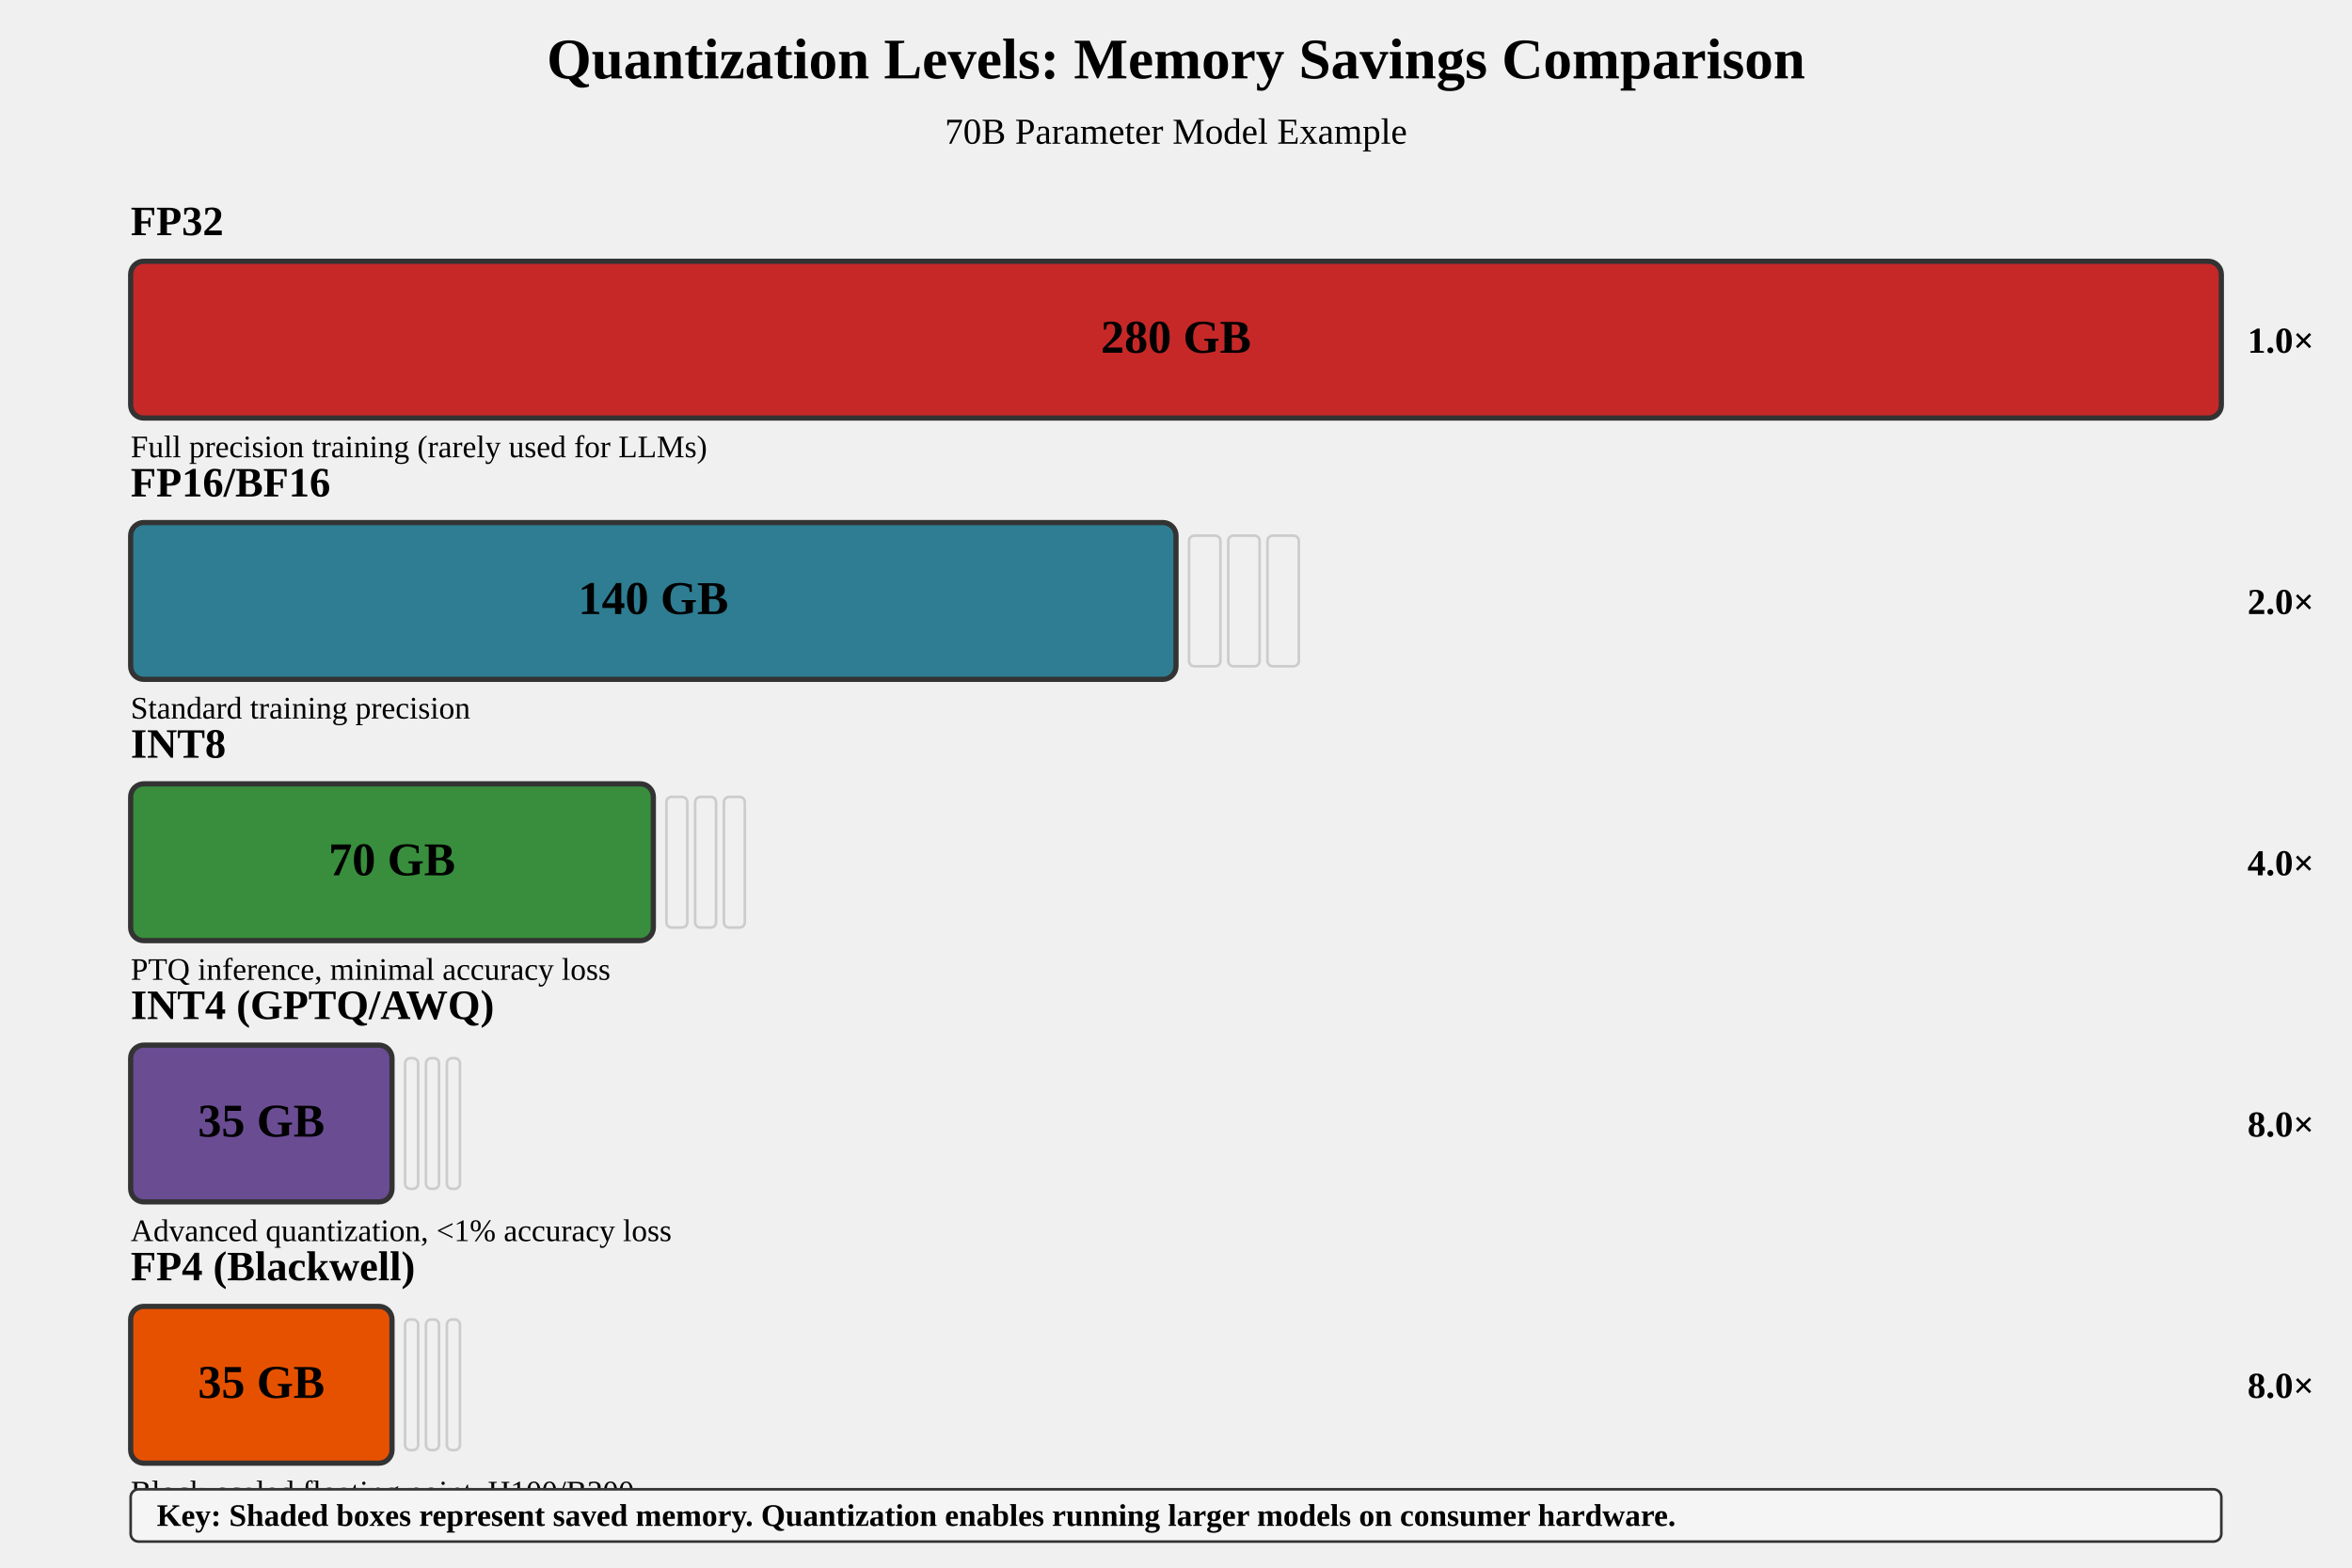
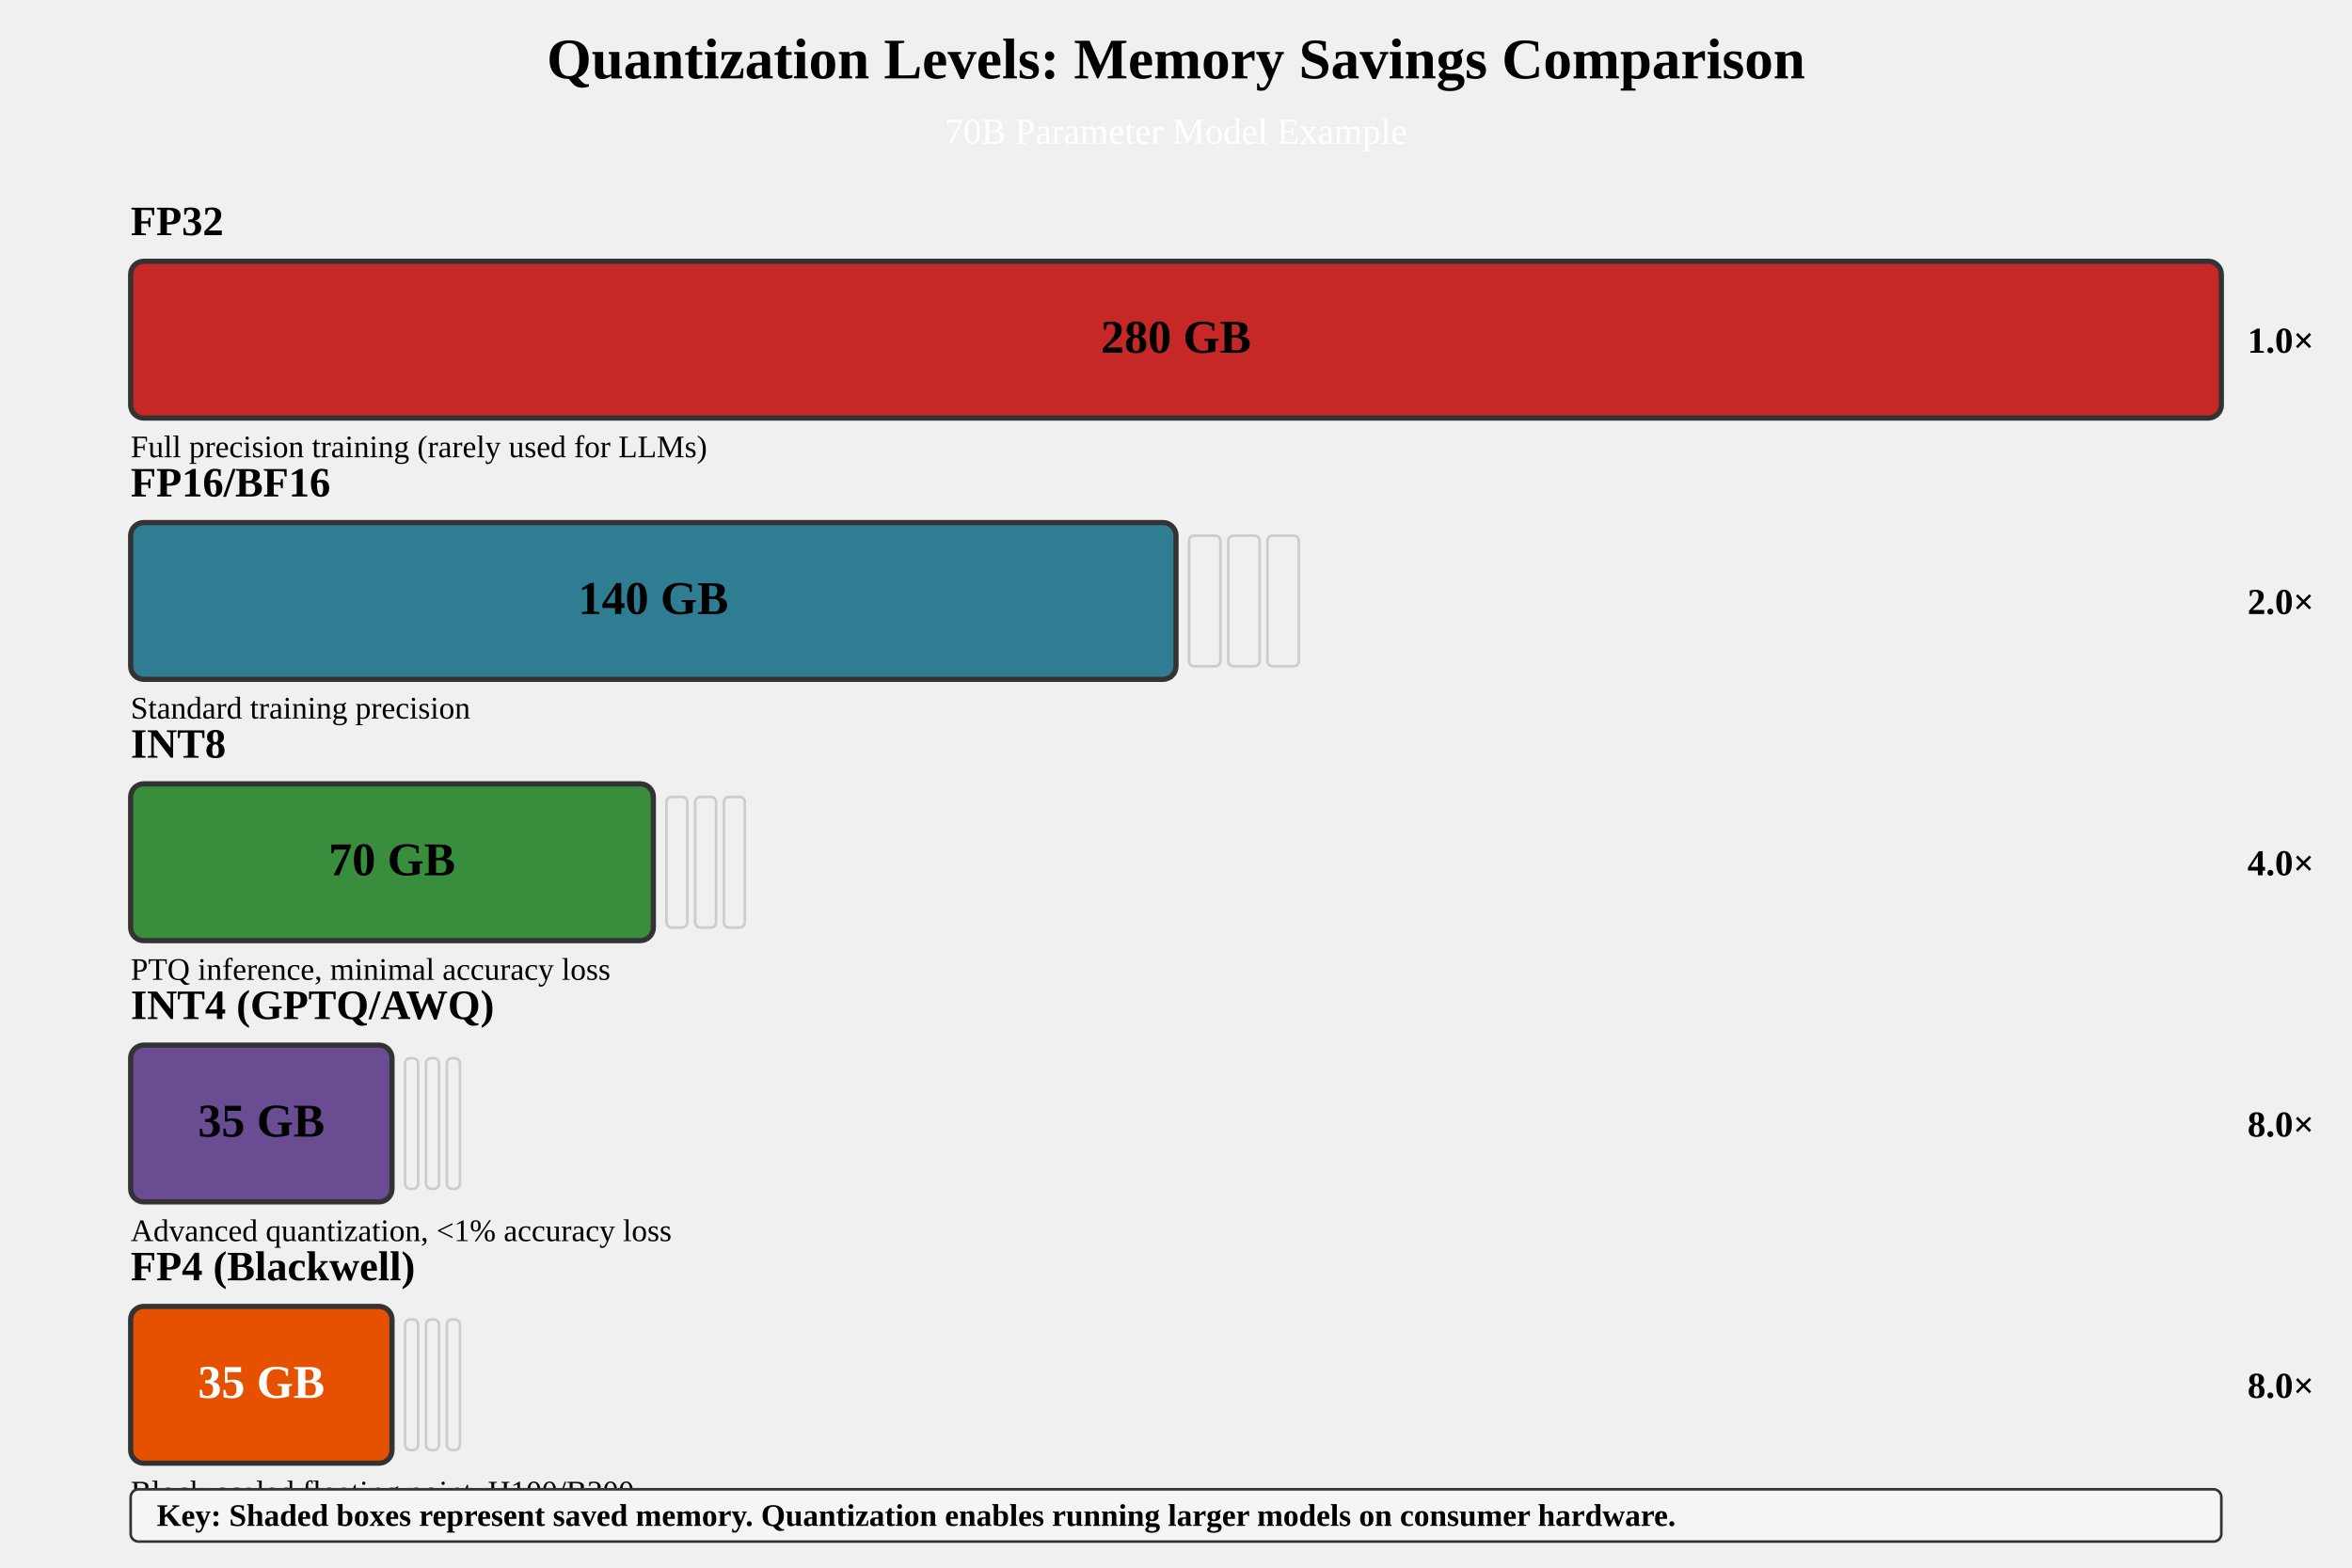
<svg xmlns="http://www.w3.org/2000/svg" viewBox="0 0 900 600">
  <style>
    /* Light mode (default) */
    text { fill: #000000; }
    .axis-text { fill: #000000; }
    .label-text { fill: #666666; }
    line[stroke="#333"] { stroke: #333333; }

    /* Adaptive backgrounds */
    .bg-main { fill: #f5f5f5; }


    /* Dark mode */
    @media (prefers-color-scheme: dark) {
      text { fill: #ffffff; }
      .axis-text { fill: #ffffff; }
      .label-text { fill: #cccccc; }
      line[stroke="#333"] { stroke: #cccccc; }

      /* Adaptive backgrounds for dark mode */
      .bg-main { fill: #2d2d2d; }

      /* Keep white text white in dark mode (for colored backgrounds) */
      text[fill="#fff"],
      text[fill="#ffffff"],
      text[fill="white"] {
        fill: #ffffff;
      }


      /* Darken colored backgrounds for white text contrast */
      rect[fill="#c62828"] { fill: #8b3d3d; }
      rect[fill="#2e7d92"] { fill: #2d5f6f; }
      rect[fill="#388e3c"] { fill: #4a7c4e; }
      rect[fill="#6a4c93"] { fill: #5c4a7a; }
      rect[fill="#e65100"] { fill: #a66a2a; }
      rect[fill="#f0f0f0"] { fill: #3a3a3a; }
    }
  </style>
  <text x="450" y="30" font-size="22" font-weight="bold" fill="#000" text-anchor="middle">
    Quantization Levels: Memory Savings Comparison
  </text>
-   <text x="450" y="55" font-size="14" fill="#666" text-anchor="middle">
+   <text x="450" y="55" font-size="14" style="fill: #fff !important" text-anchor="middle">
    70B Parameter Model Example
  </text>
  <g transform="translate(50, 90)">
    <text x="0" y="0" font-size="16" font-weight="bold" fill="#333">FP32</text>
    <rect x="0" y="10" width="800" height="60" fill="#c62828" stroke="#333" stroke-width="2" rx="5" />
    <text x="400" y="45" font-size="18" font-weight="bold" fill="#fff" text-anchor="middle">280 GB</text>
    <text x="0" y="85" font-size="12" fill="#666">Full precision training (rarely used for LLMs)</text>
    <text x="810" y="45" font-size="14" font-weight="bold" fill="#333">1.0×</text>
  </g>
  <g transform="translate(50, 190)">
    <text x="0" y="0" font-size="16" font-weight="bold" fill="#333">FP16/BF16</text>
    <rect x="0" y="10" width="400" height="60" fill="#2e7d92" stroke="#333" stroke-width="2" rx="5" />
    <text x="200" y="45" font-size="18" font-weight="bold" fill="#fff" text-anchor="middle">140 GB</text>
    <text x="0" y="85" font-size="12" fill="#666">Standard training precision</text>
    <text x="810" y="45" font-size="14" font-weight="bold" fill="#2e7d92">2.0×</text>
    <rect x="405" y="15" width="12" height="50" fill="#f0f0f0" stroke="#ccc" stroke-width="1" rx="2" />
    <rect x="420" y="15" width="12" height="50" fill="#f0f0f0" stroke="#ccc" stroke-width="1" rx="2" />
    <rect x="435" y="15" width="12" height="50" fill="#f0f0f0" stroke="#ccc" stroke-width="1" rx="2" />
  </g>
  <g transform="translate(50, 290)">
    <text x="0" y="0" font-size="16" font-weight="bold" fill="#333">INT8</text>
    <rect x="0" y="10" width="200" height="60" fill="#388e3c" stroke="#333" stroke-width="2" rx="5" />
    <text x="100" y="45" font-size="18" font-weight="bold" fill="#fff" text-anchor="middle">70 GB</text>
    <text x="0" y="85" font-size="12" fill="#666">PTQ inference, minimal accuracy loss</text>
    <text x="810" y="45" font-size="14" font-weight="bold" fill="#388e3c">4.0×</text>
    <rect x="205" y="15" width="8" height="50" fill="#f0f0f0" stroke="#ccc" stroke-width="1" rx="2" />
    <rect x="216" y="15" width="8" height="50" fill="#f0f0f0" stroke="#ccc" stroke-width="1" rx="2" />
    <rect x="227" y="15" width="8" height="50" fill="#f0f0f0" stroke="#ccc" stroke-width="1" rx="2" />
  </g>
  <g transform="translate(50, 390)">
    <text x="0" y="0" font-size="16" font-weight="bold" fill="#333">INT4 (GPTQ/AWQ)</text>
    <rect x="0" y="10" width="100" height="60" fill="#6a4c93" stroke="#333" stroke-width="2" rx="5" />
    <text x="50" y="45" font-size="18" font-weight="bold" fill="#fff" text-anchor="middle">35 GB</text>
    <text x="0" y="85" font-size="12" fill="#666">Advanced quantization, &lt;1% accuracy loss</text>
    <text x="810" y="45" font-size="14" font-weight="bold" fill="#6a4c93">8.0×</text>
    <rect x="105" y="15" width="5" height="50" fill="#f0f0f0" stroke="#ccc" stroke-width="1" rx="2" />
    <rect x="113" y="15" width="5" height="50" fill="#f0f0f0" stroke="#ccc" stroke-width="1" rx="2" />
    <rect x="121" y="15" width="5" height="50" fill="#f0f0f0" stroke="#ccc" stroke-width="1" rx="2" />
  </g>
  <g transform="translate(50, 490)">
-     <text x="0" y="0" font-size="16" font-weight="bold" fill="#333">FP4 (Blackwell)</text>
+     <text x="0" y="0" font-size="16" font-weight="bold" fill="#000">FP4 (Blackwell)</text>
    <rect x="0" y="10" width="100" height="60" fill="#e65100" stroke="#333" stroke-width="2" rx="5" />
-     <text x="50" y="45" font-size="18" font-weight="bold" fill="#333" text-anchor="middle">35 GB</text>
+     <text x="50" y="45" font-size="18" font-weight="bold" style="fill: #fff !important" text-anchor="middle">35 GB</text>
    <text x="0" y="85" font-size="12" fill="#666">Block-scaled floating point, H100/B200</text>
    <text x="810" y="45" font-size="14" font-weight="bold" fill="#e65100">8.0×</text>
    <rect x="105" y="15" width="5" height="50" fill="#f0f0f0" stroke="#ccc" stroke-width="1" rx="2" />
    <rect x="113" y="15" width="5" height="50" fill="#f0f0f0" stroke="#ccc" stroke-width="1" rx="2" />
    <rect x="121" y="15" width="5" height="50" fill="#f0f0f0" stroke="#ccc" stroke-width="1" rx="2" />
  </g>
  <g transform="translate(50, 570)">
    <rect x="0" y="0" width="800" height="20" class="bg-main" stroke="#333" stroke-width="1" rx="3" />
-     <text x="10" y="14" font-size="12" font-weight="bold" fill="#333">
+     <text x="10" y="14" font-size="12" font-weight="bold" fill="#000">
      Key: Shaded boxes represent saved memory. Quantization enables running larger models on consumer hardware.
    </text>
  </g>
</svg>
